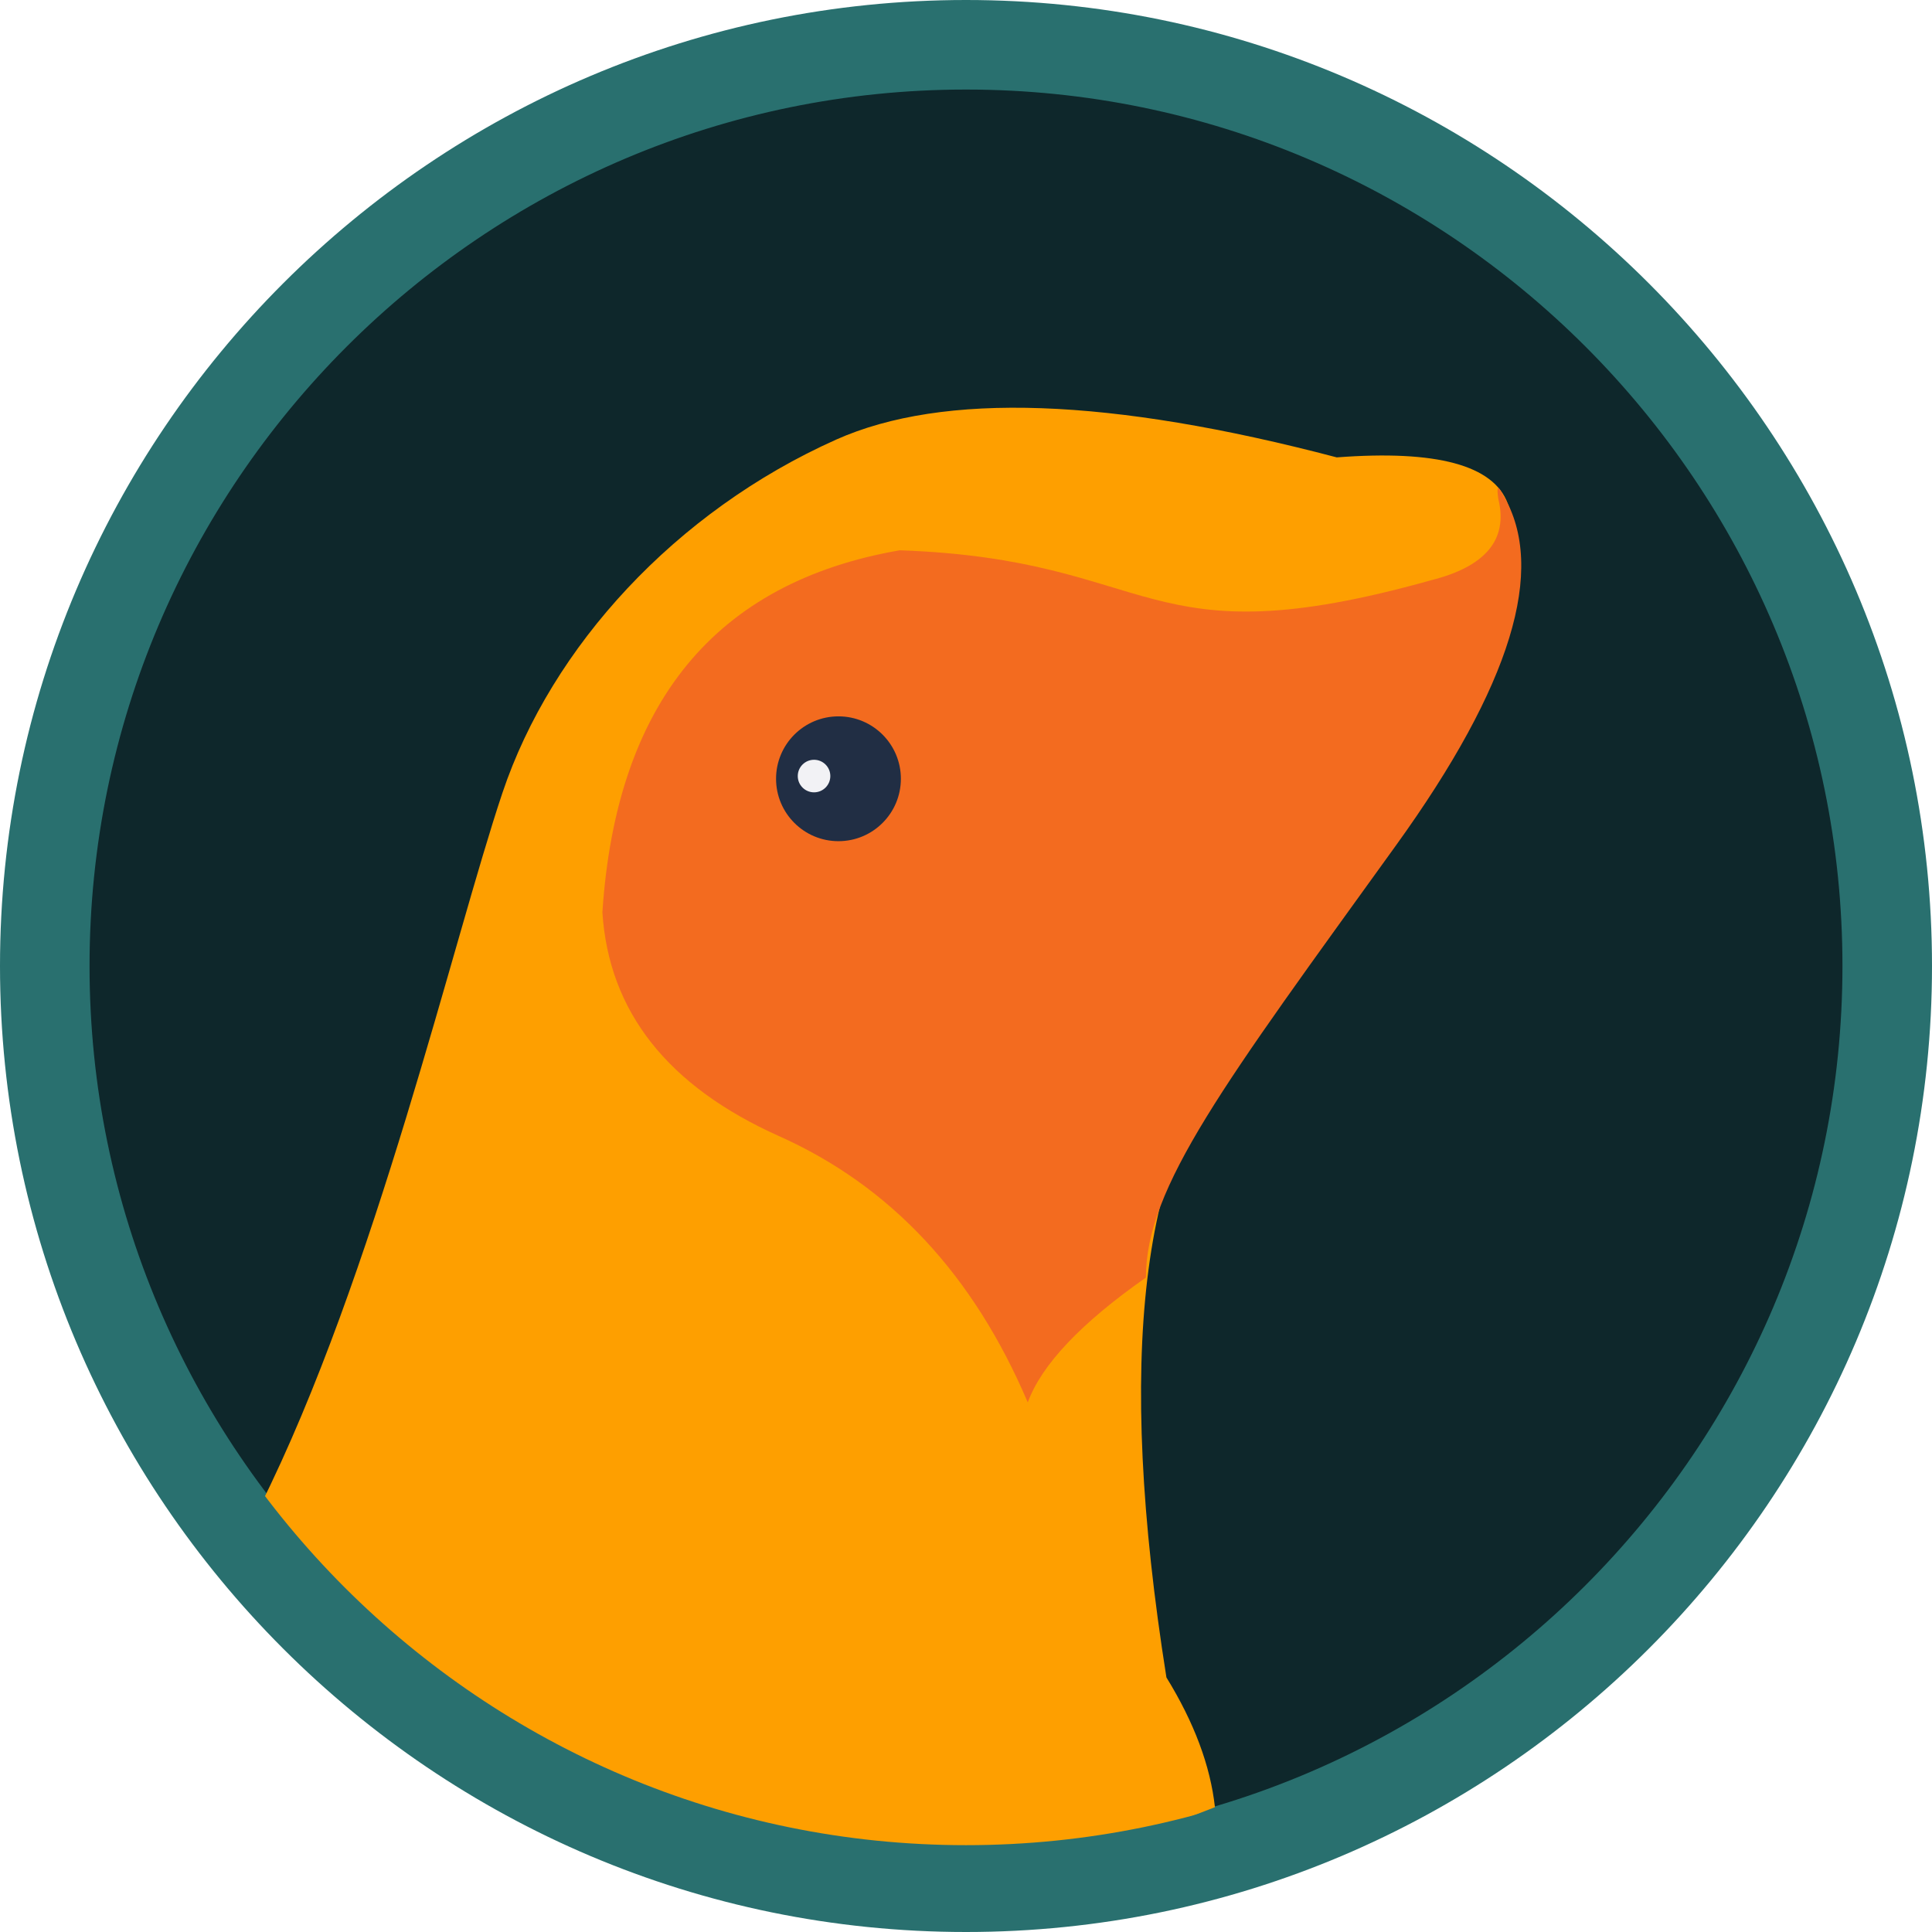
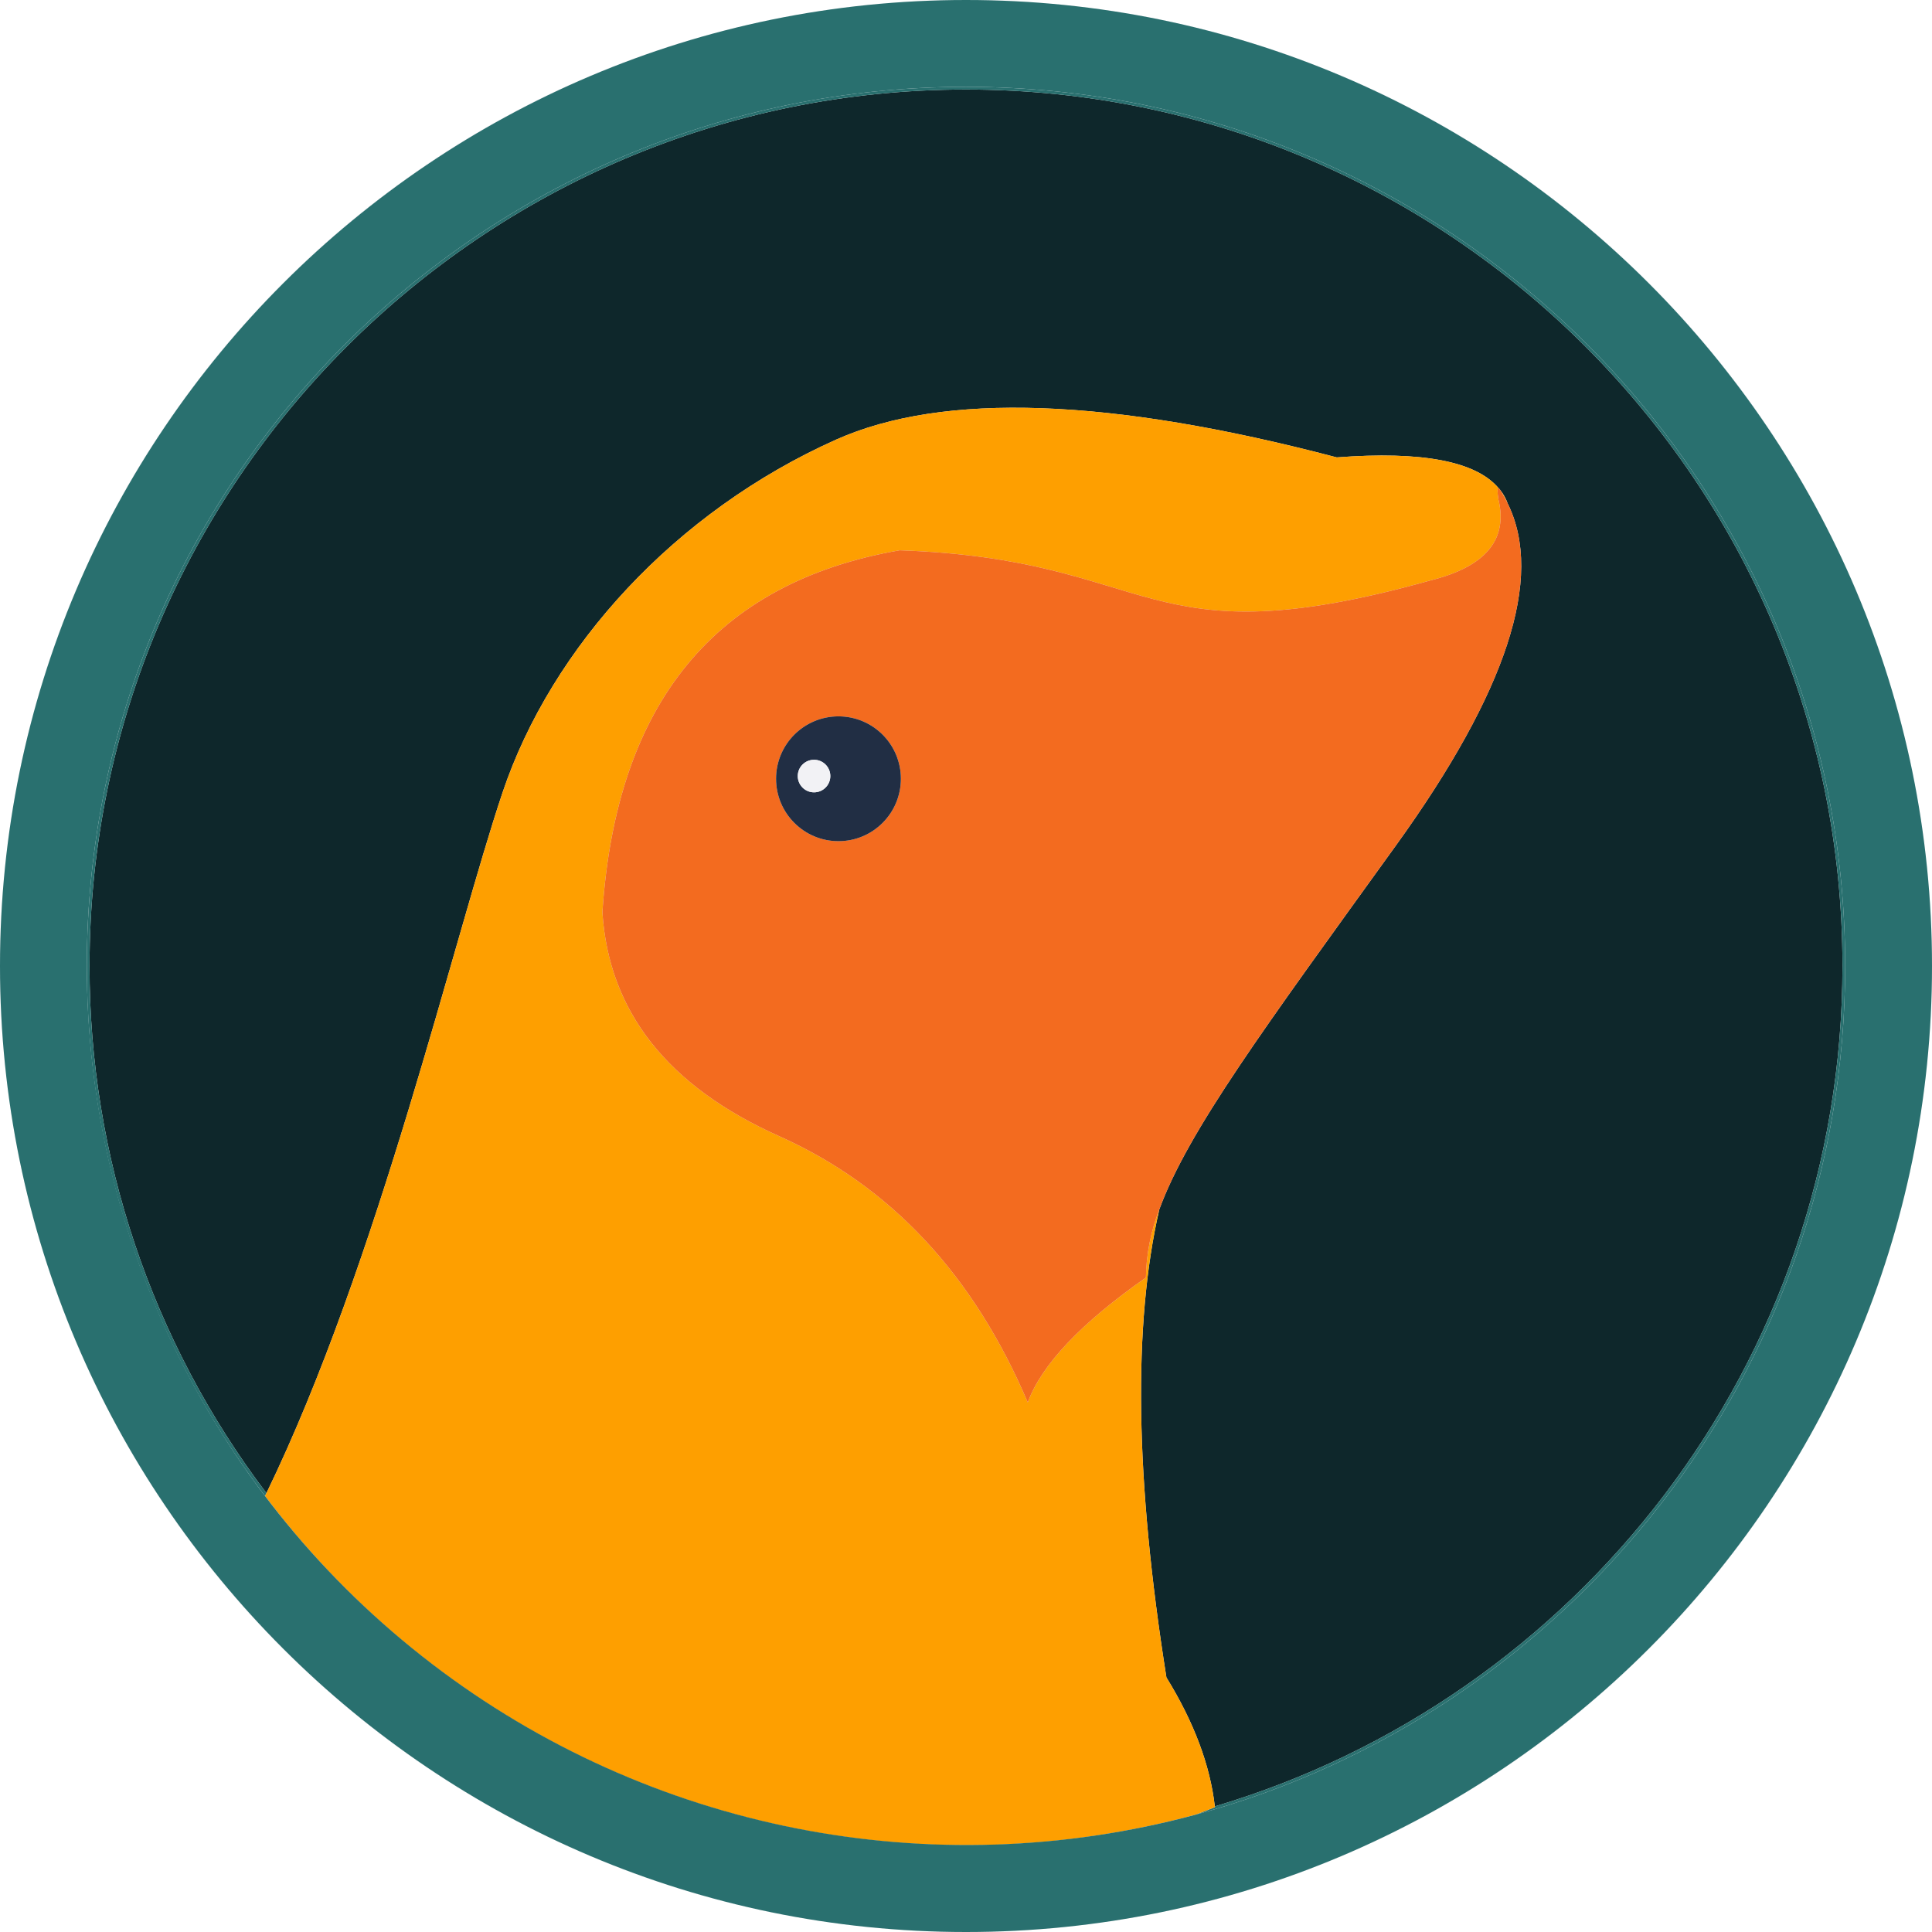
- <svg xmlns="http://www.w3.org/2000/svg" id="Layer_1" data-name="Layer 1" viewBox="0 0 356 356">
-   <defs>
-     <style>.cls-1{fill:#0e272b;}.cls-2{fill:#29706f;}.cls-3{fill:#fe9f00;}.cls-3,.cls-5{fill-rule:evenodd;}.cls-4{fill:none;stroke:#29706f;stroke-width:16px;}.cls-5{fill:#f36b1f;}.cls-6{fill:#212e44;}.cls-7{fill:#f2f2f5;}</style>
-   </defs>
-   <g id="Artboard">
-     <g id="pango">
-       <g id="Group">
-         <circle id="Oval" class="cls-1" cx="178" cy="178" r="162" />
-         <path class="cls-2" d="M178,340.5C88.4,340.5,15.5,267.6,15.5,178S88.4,15.5,178,15.5,340.5,88.4,340.5,178,267.6,340.5,178,340.5Zm0-324C89,16.5,16.5,89,16.5,178S89,339.5,178,339.5,339.5,267.05,339.5,178,267.05,16.5,178,16.5Z" transform="translate(0 0)" />
-         <path id="Path" class="cls-3" d="M223.87,333q-1.26-11.43-8.94-23.91-14-88.16,13.89-117c27.85-28.82,56.12-83.74,49-99.31q-3.91-10.6-31.5-8.5Q183.69,67.8,154.08,81c-29.6,13.23-52.45,38.14-61.5,65.1S69.18,235,47.89,277.6l13.49,27.82L129.05,340l55,8.45Z" transform="translate(0 0)" />
-         <path class="cls-2" d="M178,356C79.85,356,0,276.15,0,178S79.85,0,178,0,356,79.85,356,178,276.15,356,178,356Zm0-340C88.67,16,16,88.67,16,178S88.67,340,178,340s162-72.67,162-162S267.33,16,178,16Z" transform="translate(0 0)" />
-         <path id="Path-2" class="cls-4" d="M16,16" transform="translate(0 0)" />
-         <path id="Path-3" class="cls-5" d="M277,91.25q12.06,20.37-19.75,64.5c-31.81,44.13-46.1,63-46.1,79.66q-17.94,12.57-21.77,23-15-35.27-45.8-49.05T111,168.11q3.82-57.86,54.78-66.71c48,1.66,44.22,20.55,97.92,5.52q15.1-3.8,12.4-14.93C275.73,89.54,276,89.3,277,91.25Z" transform="translate(0 0)" />
-         <circle class="cls-6" cx="154.5" cy="143.5" r="11.5" />
-         <circle class="cls-7" cx="150" cy="143" r="3" />
-       </g>
-     </g>
-   </g>
+ <svg xmlns="http://www.w3.org/2000/svg" id="aaba80eb-24d7-49d4-8055-b8980c85ad60" data-name="Layer 1" viewBox="0 0 356 356">
+   <circle cx="178" cy="178" r="178" style="fill:#f2f2f5" />
+   <path d="M154.08,81q29.61-13.2,92.24,3.28,23.584-1.795,29.845,5.7a1.185,1.185,0,0,1,.297.336A9.373,9.373,0,0,1,277.82,92.78l.002.005q10.061,20.463-20.572,62.965c-24.27,33.67-38.331,52.63-43.638,67.128q-7.315,31.814,1.318,86.212,7.631,12.401,8.919,23.764C290.612,313.04,339.5,251.122,339.5,178c0-89.05-72.45-161.5-161.5-161.5C89,16.5,16.5,89,16.5,178a160.618,160.618,0,0,0,32.593,97.134C69.72,232.642,83.702,172.547,92.58,146.1,101.63,119.14,124.48,94.23,154.08,81Z" style="fill:#0e272b" />
+   <path d="M178,16C88.67,16,16,88.67,16,178a161.162,161.162,0,0,0,32.835,97.663q.129-.264.258-.529A160.618,160.618,0,0,1,16.5,178C16.5,89,89,16.5,178,16.5c89.05,0,161.5,72.45,161.5,161.5,0,73.122-48.888,135.04-115.651,154.854.005.048.016.097.021.146l-3.582,1.39C289.174,315.745,340,252.704,340,178,340,88.67,267.33,16,178,16Z" style="fill:#29706f" />
+   <path d="M277.822,92.785l-.002-.005a9.373,9.373,0,0,0-1.359-2.464A8.705,8.705,0,0,1,277,91.25C277.296,91.75,277.566,92.263,277.822,92.785Z" style="fill:#fe9f00" />
+   <path d="M223.849,332.854Q222.556,321.49,214.93,309.09q-8.64-54.408-1.318-86.212A36.179,36.179,0,0,0,211.15,235.41q-17.94,12.57-21.77,23-15-35.27-45.8-49.05T111,168.11q3.82-57.86,54.78-66.71c48,1.66,44.22,20.55,97.92,5.52q15.1-3.8,12.4-14.93c-.227-1.503-.21-2.165.065-2.01q-6.281-7.484-29.845-5.7Q183.69,67.8,154.08,81c-29.6,13.23-52.45,38.14-61.5,65.1-8.878,26.447-22.86,86.542-43.487,129.034q-.129.265-.258.529A161.901,161.901,0,0,0,220.288,334.39L223.87,333C223.865,332.952,223.854,332.903,223.849,332.854Z" style="fill:#fe9f00" />
+   <path d="M178,0C79.85,0,0,79.85,0,178S79.85,356,178,356s178-79.85,178-178S276.15,0,178,0Zm42.288,334.39A162.125,162.125,0,0,1,16,178C16,88.67,88.67,16,178,16S340,88.67,340,178C340,252.704,289.174,315.745,220.288,334.39Z" style="fill:#29706f" />
+   <path d="M277.822,92.785c-.256-.521-.526-1.035-.822-1.535a8.705,8.705,0,0,0-.538-.934,1.185,1.185,0,0,0-.297-.336c-.275-.155-.292.507-.065,2.01q2.7,11.13-12.4,14.93c-53.7,15.03-49.92-3.86-97.92-5.52q-50.96,8.85-54.78,66.71,1.78,27.47,32.58,41.25t45.8,49.05q3.83-10.43,21.77-23a36.179,36.179,0,0,1,2.462-12.532C218.919,208.38,232.98,189.42,257.25,155.75Q287.889,113.244,277.822,92.785ZM154.5,155A11.5,11.5,0,1,1,166,143.5,11.5,11.5,0,0,1,154.5,155Z" style="fill:#f36b1f" />
+   <path d="M154.5,132A11.5,11.5,0,1,0,166,143.5,11.5,11.5,0,0,0,154.5,132ZM150,146a3,3,0,1,1,3-3A3,3,0,0,1,150,146Z" style="fill:#212e44" />
+   <circle cx="150" cy="143" r="3" style="fill:#f2f2f5" />
</svg>
